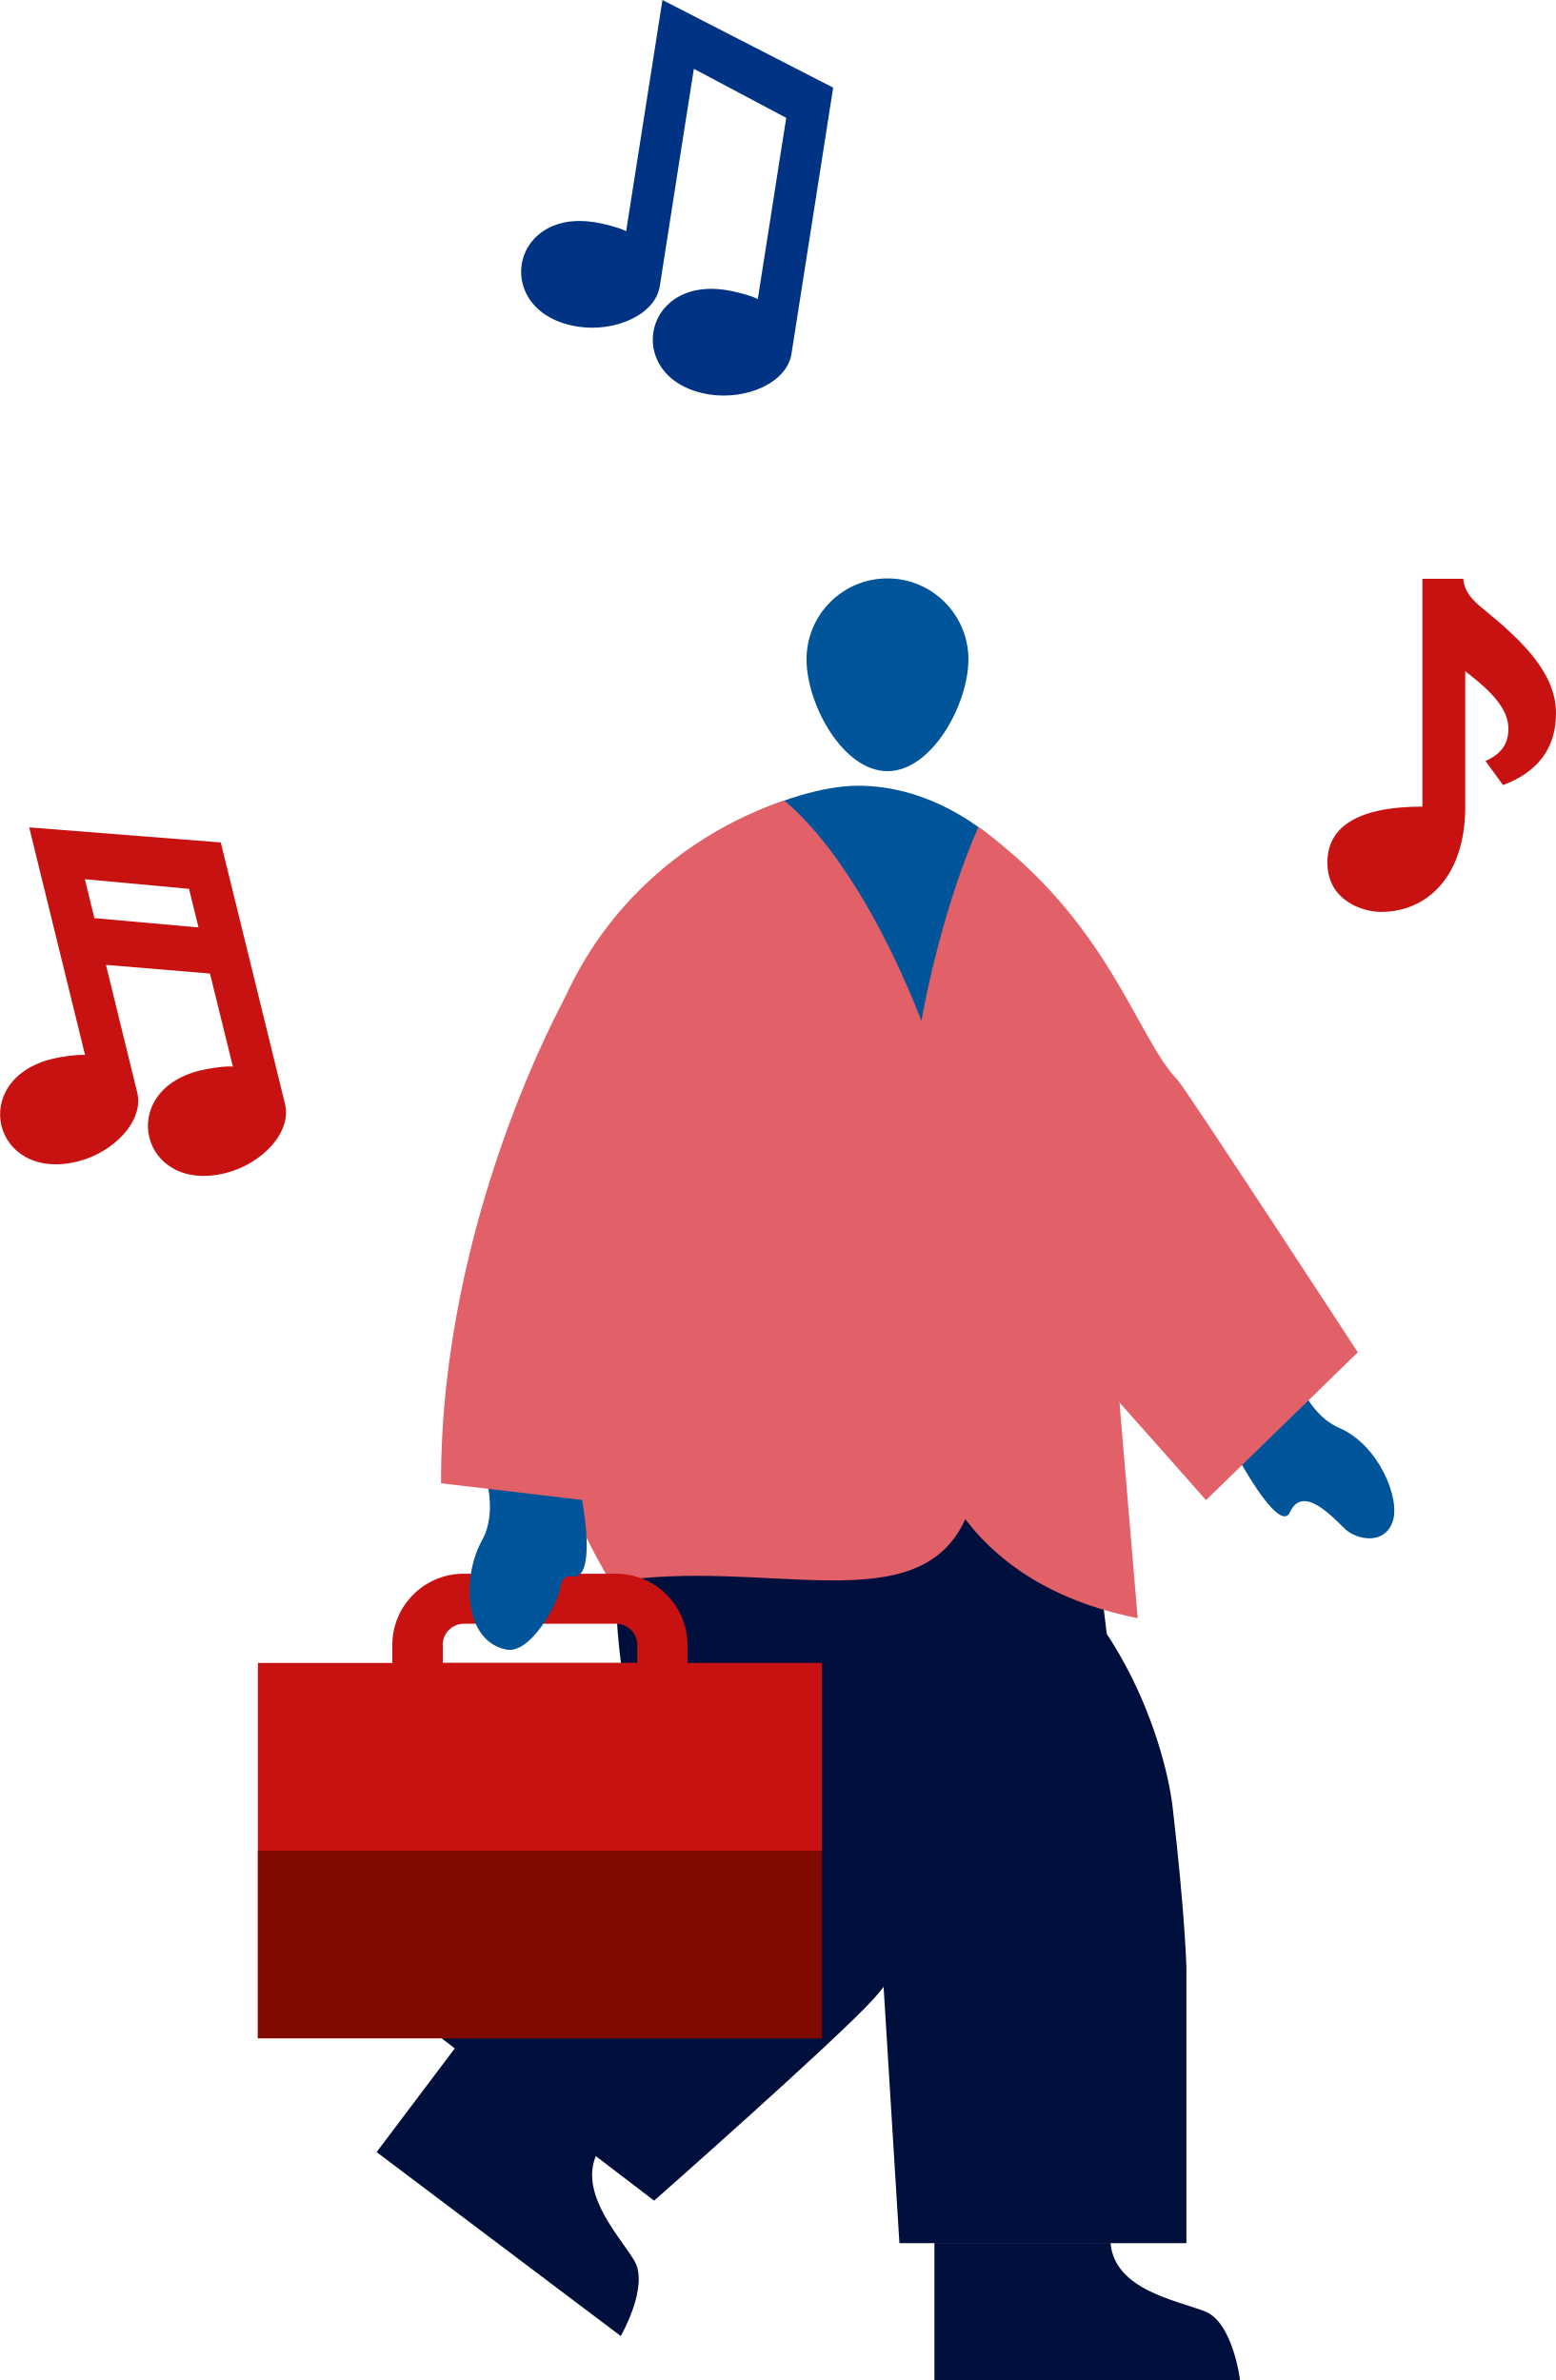
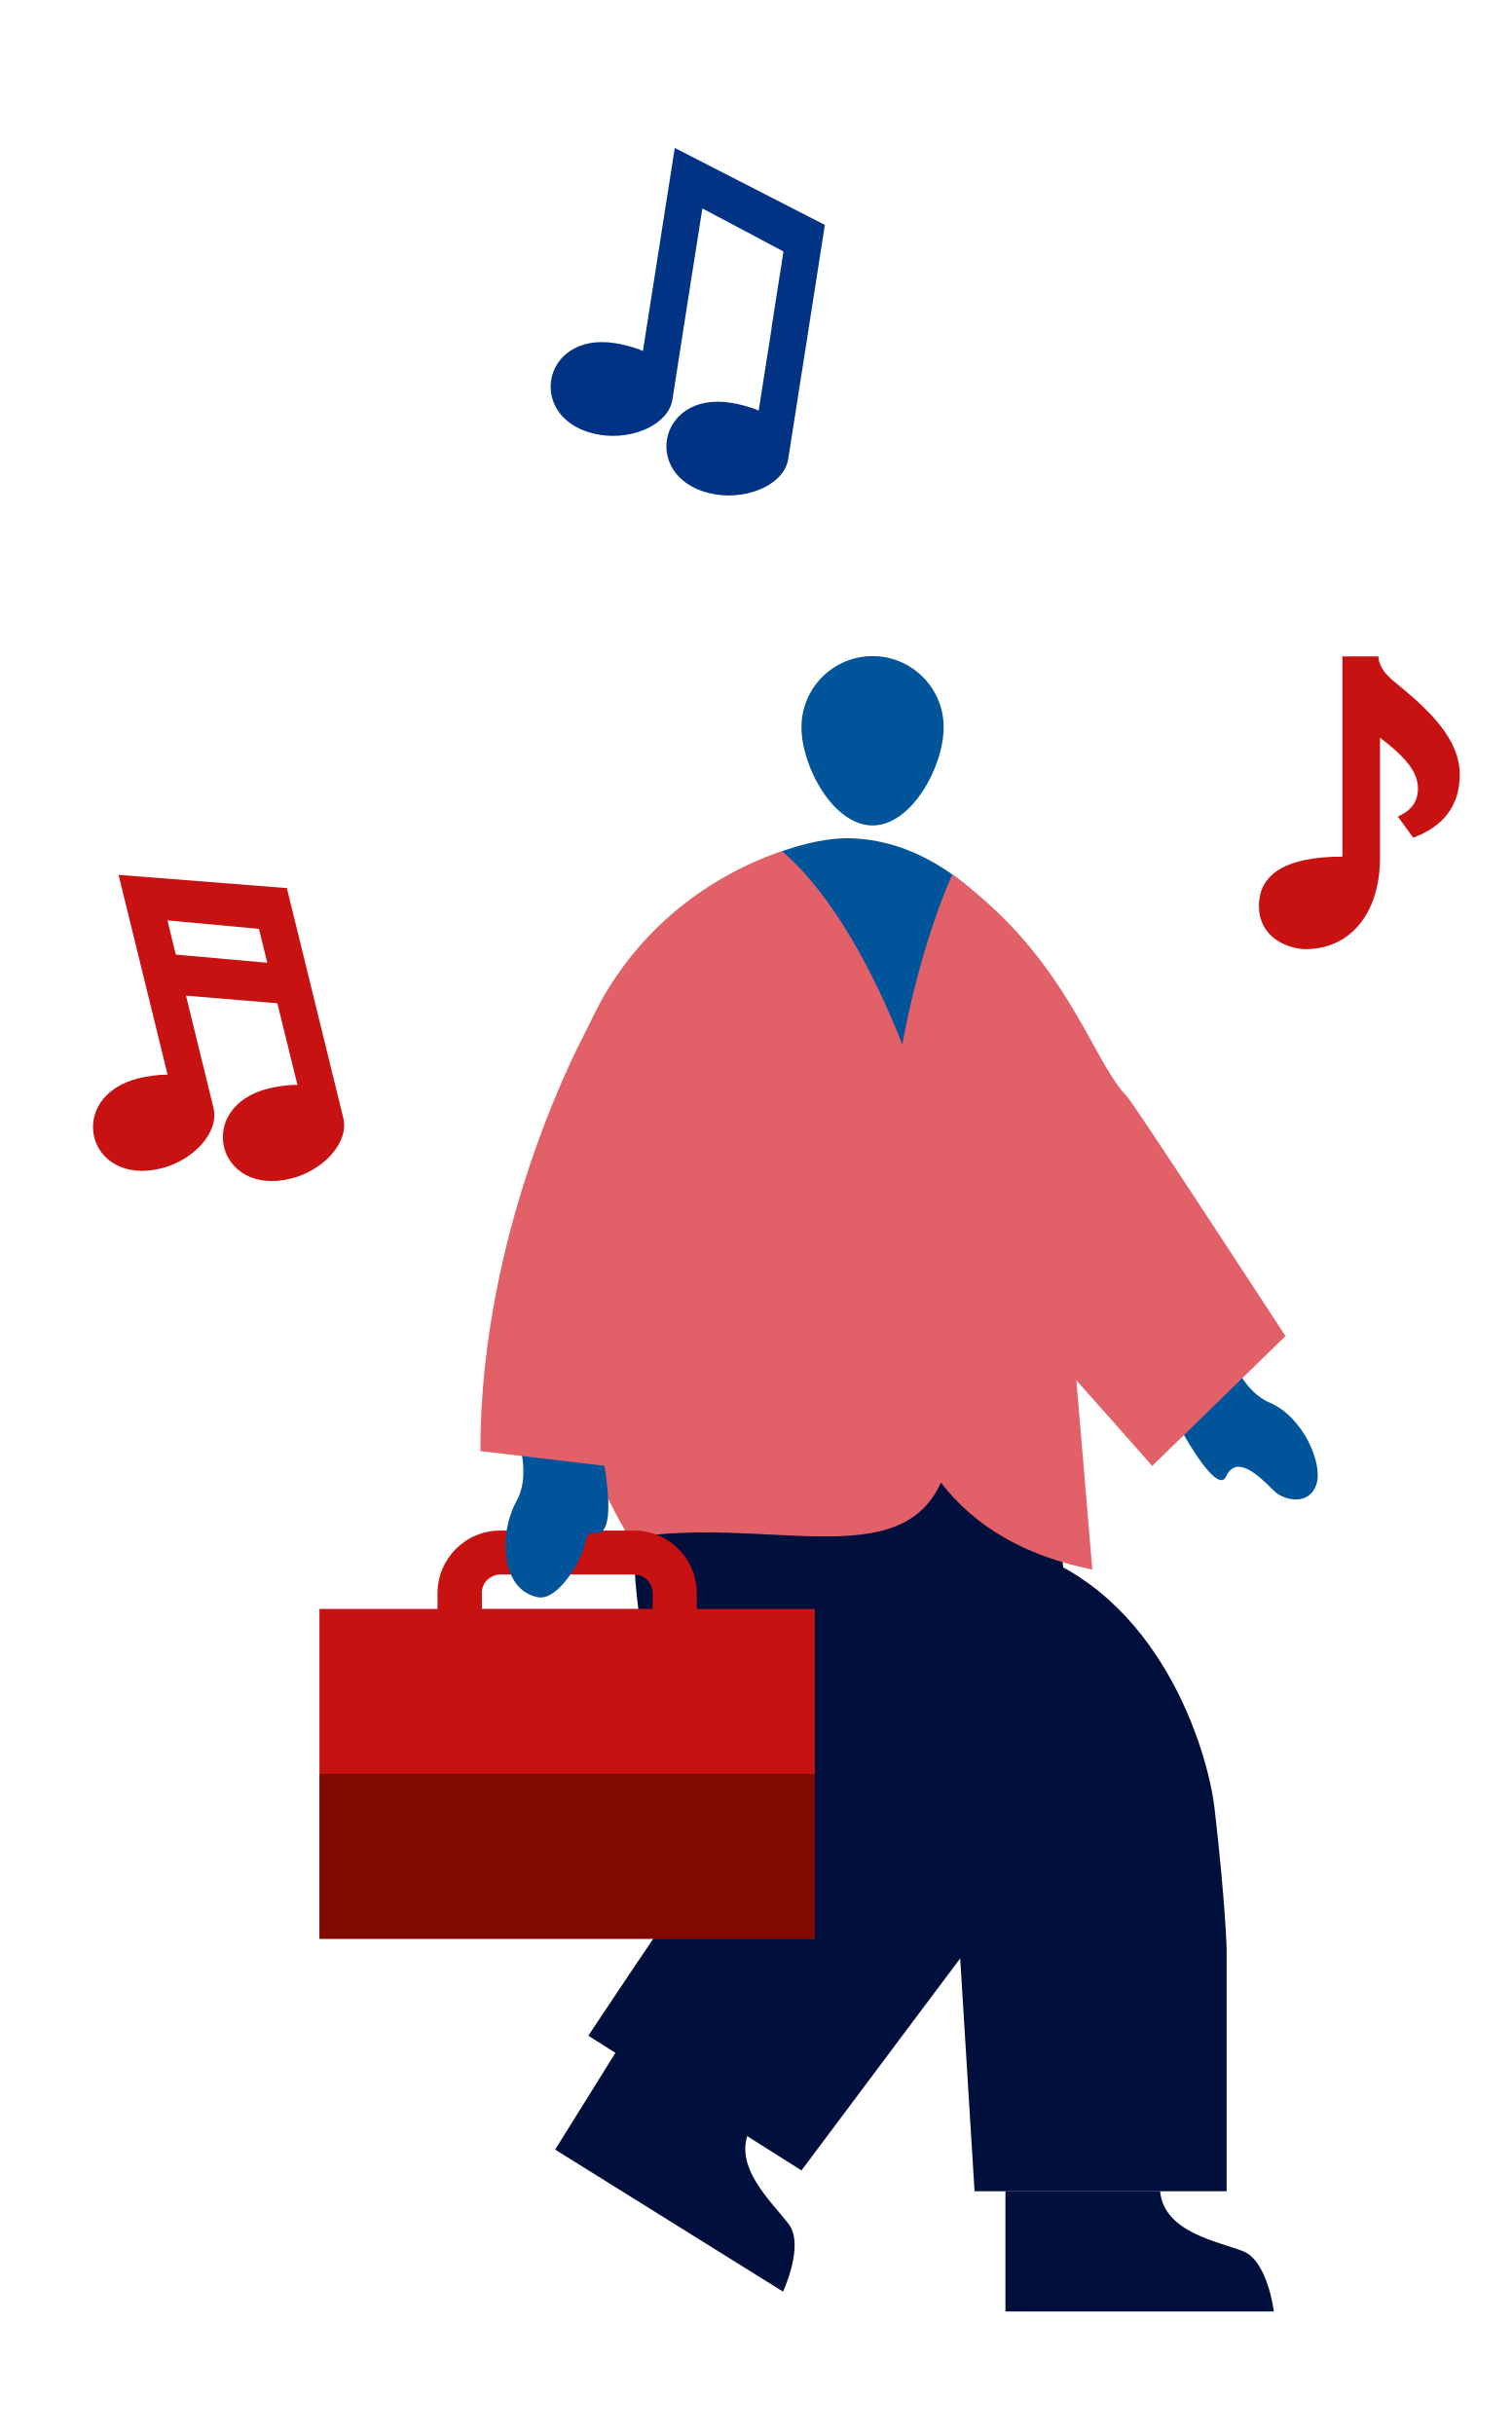
- <svg xmlns="http://www.w3.org/2000/svg" viewBox="0 0 95.14 145.58">
+ <svg xmlns="http://www.w3.org/2000/svg" viewBox="0 0 105.23 169.46">
  <g>
    <g>
-       <path id="Path_3460" data-name="Path 3460" d="m68.47,86.02l-5.18-30.01-13.25-5.87-16.46,34.09,34.9,1.79Z" fill="#adadad" />
-       <path id="Path_3462" data-name="Path 3462" d="m66.48,86.18s-2.08-31.07-3.87-33.1c-1.79-2.03-5.46-5.02-10.15-5.02s-18.4,4.8-19.27,23.56c-.87,18.76,1.65,17.06,1.65,17.06l31.64-2.5Z" fill="#00559a" />
-       <path id="Ellipse_258" data-name="Ellipse 258" d="m54.27,35.38c2.73,0,4.95,2.22,4.95,4.95s-2.22,6.84-4.95,6.84-4.95-4.1-4.95-6.84,2.22-4.95,4.95-4.95Z" fill="#00559a" />
+       <path id="Path_3460" data-name="Path 3460" d="m74.95,96.32l-5.18-30.01-13.25-5.87-16.46,34.09,34.9,1.79Z" fill="#adadad" />
+       <rect width="105.23" height="169.46" fill="none" />
+       <path id="Path_3462" data-name="Path 3462" d="m72.96,96.48s-2.08-31.07-3.87-33.1c-1.79-2.03-5.46-5.02-10.15-5.02s-18.4,4.8-19.27,23.56c-.87,18.76,1.65,17.06,1.65,17.06l31.64-2.5Z" fill="#00559a" />
+       <path id="Ellipse_258" data-name="Ellipse 258" d="m60.75,45.68c2.73,0,4.95,2.22,4.95,4.95s-2.22,6.84-4.95,6.84-4.95-4.1-4.95-6.84,2.22-4.95,4.95-4.95Z" fill="#00559a" />
      <g id="music-man-left-foot">
-         <path id="Path_3456" data-name="Path 3456" d="m37.96,142.89s1.77-3.06.82-4.63c-.96-1.57-3.64-4.37-2.11-6.83l-8.6-6.48-5.04,6.69,14.93,11.25Z" fill="#000f3c" />
-         <path id="Path_3464" data-name="Path 3464" d="m54.41,101.72s5.99,12.89-1.02,20.58c-2.31,2.54-13.39,12.31-13.39,12.31l-13.95-10.66s17.01-21.9,19.74-23.35c2.76-1.47-1.61-6.72-1.61-6.72l10.24,7.83Z" fill="#000f3c" />
+         <path id="Path_3456" data-name="Path 3456" d="m54.52,159.54s1.5-3.21.4-4.68c-1.09-1.48-4.01-4.03-2.7-6.62l-9.14-5.69-4.43,7.11,15.87,9.89Z" fill="#000f3c" />
+         <path id="Path_3464" data-name="Path 3464" d="m71.74,112.31s7.7,7.39,1.39,15.68c-2.08,2.73-17.33,23.12-17.33,23.12l-14.84-9.38s18.35-27.72,20.94-29.41c2.62-1.7,9.83,0,9.83,0Z" fill="#000f3c" />
      </g>
-       <path id="Path_3466" data-name="Path 3466" d="m59.83,50.58c1.02.73,1.96,1.57,2.79,2.51,1.57,1.79,5.69,31.69,5.69,31.69l-.28,2.15c-7.15-5.71-13.02-13.59-11.99-22.46.4-3.44,1.89-9.63,3.79-13.88Z" fill="#e26067" />
-       <path id="Path_3467" data-name="Path 3467" d="m45.8,83.82l20.2,2.22,2.95,24.42-24.78-10.34,1.64-16.3Z" fill="#000f3c" />
+       <path id="Path_3466" data-name="Path 3466" d="m66.3,60.88c1.02.73,1.96,1.57,2.79,2.51,1.57,1.79,5.69,31.69,5.69,31.69l-.28,2.15c-7.15-5.71-13.02-13.59-11.99-22.46.4-3.44,1.89-9.63,3.79-13.88Z" fill="#e26067" />
+       <path id="Path_3467" data-name="Path 3467" d="m52.28,94.12l20.2,2.22,2.95,24.42-24.78-10.34,1.64-16.3Z" fill="#000f3c" />
+       <path d="m46.02,90.01s-9.56,40.1,13.99,33.83c0,0,3.88-6.59,3.25-12.62-.48-4.14-5.22-12.47-8.81-13.99-5.49-2.32-8.43-7.22-8.43-7.22Z" fill="#000f3c" />
      <g id="music-man-right-foot">
-         <path id="Path_3453" data-name="Path 3453" d="m75.83,145.58s-.43-3.51-2.13-4.19c-1.71-.68-5.54-1.3-5.79-4.19h-10.77v8.38h18.7Z" fill="#000f3c" />
-         <path id="Path_3468" data-name="Path 3468" d="m39.55,79.71s-9.56,40.1,13.99,33.83l1.46,23.67h17.55v-16.85s-.07-3.15-.84-9.8c-.48-4.14-3.84-15.04-13.46-18.02-8.78-2.72-18.7-12.83-18.7-12.83Z" fill="#000f3c" />
+         <path id="Path_3453" data-name="Path 3453" d="m88.69,160.93s-.43-3.51-2.13-4.19c-1.71-.68-5.54-1.3-5.79-4.19h-10.77v8.38h18.7Z" fill="#000f3c" />
+         <path id="Path_3468" data-name="Path 3468" d="m52.4,95.06s-9.56,40.1,13.99,33.83l1.46,23.67h17.55v-16.85s-.07-3.15-.84-9.8c-.48-4.14-3.84-15.04-13.46-18.02-3.47-1.08-6.68-4.09-10.27-5.61-5.49-2.32-8.43-7.22-8.43-7.22Z" fill="#000f3c" />
      </g>
-       <path id="Path_3469" data-name="Path 3469" d="m32.15,71.61c.64-14.64,9.88-20.65,15.81-22.65,8.54,7.21,16.12,32.31,11.12,43.85-2.85,6.58-12.24,2.39-21.73,3.97-2.09-3.49-3.51-7.19-4.03-9.66-.1-.41-1.59-5.87-1.17-15.51Z" fill="#e26067" />
-       <path id="Path_3470" data-name="Path 3470" d="m57.4,68.04s-9.34,26.65,12.17,30.94l-2.37-28.09-9.8-2.85Z" fill="#e26067" />
+       <path id="Path_3469" data-name="Path 3469" d="m38.63,81.91c.64-14.64,9.88-20.65,15.81-22.65,8.54,7.21,16.12,32.31,11.12,43.85-2.85,6.58-12.24,2.39-21.73,3.97-2.09-3.49-3.51-7.19-4.03-9.66-.1-.41-1.59-5.87-1.17-15.51Z" fill="#e26067" />
+       <path id="Path_3470" data-name="Path 3470" d="m63.88,78.33s-9.34,26.65,12.17,30.94l-2.37-28.09-9.8-2.85Z" fill="#e26067" />
      <g id="music-man-left-hand">
-         <path id="Path_3471" data-name="Path 3471" d="m42.04,101.72v-1.09c0-2.42-1.96-4.37-4.38-4.37h-9.3c-2.42,0-4.37,1.96-4.37,4.37v1.09h-8.22v22.96h34.49v-22.96h-8.22Zm-14.97-1.1c0-.72.58-1.29,1.3-1.3h9.3c.72,0,1.3.58,1.3,1.3v1.09h-11.89v-1.09Z" fill="#c81212" />
-         <rect id="Rectangle_1180" data-name="Rectangle 1180" x="15.77" y="113.2" width="34.49" height="11.48" fill="#800900" />
-         <path id="Path_3472" data-name="Path 3472" d="m29.12,88.62s1.62,3.32.36,5.59-1.1,6.17,1.47,6.69c1.49.3,3.12-2.77,3.28-3.65s.46-.86.8-.82c1.96.21,0-8.23-.73-9.74l-5.18,1.94Z" fill="#00559a" />
-         <path id="Path_3473" data-name="Path 3473" d="m34.56,61.02s-7.63,13.58-7.59,29.71l15.3,1.81,3.81-26.29-11.52-5.23Z" fill="#e26067" />
+         <path id="Path_3471" data-name="Path 3471" d="m48.51,112.02v-1.09c0-2.42-1.96-4.37-4.38-4.37h-9.3c-2.42,0-4.37,1.96-4.37,4.37v1.09h-8.22v22.96h34.49v-22.96h-8.22Zm-14.97-1.1c0-.72.58-1.29,1.3-1.3h9.3c.72,0,1.3.58,1.3,1.3v1.09h-11.89v-1.09Z" fill="#c81212" />
+         <rect id="Rectangle_1180" data-name="Rectangle 1180" x="22.25" y="123.5" width="34.49" height="11.48" fill="#800900" />
+         <path id="Path_3472" data-name="Path 3472" d="m35.6,98.92s1.62,3.32.36,5.59-1.1,6.17,1.47,6.69c1.49.3,3.12-2.77,3.28-3.65s.46-.86.8-.82c1.96.21,0-8.23-.73-9.74l-5.18,1.94Z" fill="#00559a" />
+         <path id="Path_3473" data-name="Path 3473" d="m41.04,71.32s-7.63,13.58-7.59,29.71l15.3,1.81,3.81-26.29-11.52-5.23Z" fill="#e26067" />
      </g>
-       <path d="m86.96,35.4h2.52c.07.77.5,1.27,1.25,1.87,2.39,1.95,4.42,3.92,4.42,6.36,0,2.79-1.9,3.89-3.24,4.39l-1.07-1.47c.7-.32,1.4-.82,1.4-1.97s-.9-2.2-2.64-3.52v8.31c0,4.14-2.25,6.41-5.16,6.41-1.15,0-3.27-.72-3.27-3.02,0-2.07,1.67-3.42,5.81-3.42v-13.94Z" fill="#c81212" />
-       <path d="m12.14,56.73l-6.37-.57-.58-2.38,6.37.59.58,2.36Zm-10.35-6.1l3.41,13.9c-.51-.04-1.47.11-2.01.24-5.16,1.27-3.62,7.55,1.54,6.28,2.22-.54,4.09-2.49,3.66-4.23l-1.91-7.8,6.36.53,1.4,5.69c-.51-.04-1.47.11-2.01.24-5.16,1.27-3.62,7.55,1.54,6.28,2.22-.54,4.09-2.49,3.66-4.23l-3.08-12.55-.48-1.95-.37-1.5-11.71-.92Z" fill="#c81212" />
-       <path d="m47.25,12.5l-.91,5.79c-.46-.23-1.4-.47-1.95-.55-5.25-.82-6.25,5.57-1,6.39,2.26.35,4.74-.72,5.01-2.49l2-12.77.31-1.99.24-1.52L40.51,0l-2.22,14.14c-.46-.23-1.4-.47-1.95-.55-5.25-.82-6.25,5.57-1,6.39,2.26.35,4.74-.72,5.01-2.49l1.24-7.94.46-2.92.38-2.42,5.65,3-.38,2.4-.45,2.88Z" fill="#003383" />
+       <path id="music-man-simbol-03" d="m93.44,45.7h2.52c.07.77.5,1.27,1.25,1.87,2.39,1.95,4.42,3.92,4.42,6.36,0,2.79-1.9,3.89-3.24,4.39l-1.07-1.47c.7-.32,1.4-.82,1.4-1.97s-.9-2.2-2.64-3.52v8.31c0,4.14-2.25,6.41-5.16,6.41-1.15,0-3.27-.72-3.27-3.02,0-2.07,1.67-3.42,5.81-3.42v-13.94Z" fill="#c81212" />
+       <path id="music-man-simbol-02" d="m53.73,22.8l-.91,5.79c-.46-.23-1.4-.47-1.95-.55-5.25-.82-6.25,5.57-1,6.39,2.26.35,4.74-.72,5.01-2.49l2-12.77.31-1.99.24-1.52-10.45-5.36-2.22,14.14c-.46-.23-1.4-.47-1.95-.55-5.25-.82-6.25,5.57-1,6.39,2.26.35,4.74-.72,5.01-2.49l1.24-7.94.46-2.92.38-2.42,5.65,3-.38,2.4-.45,2.88Z" fill="#003383" />
+       <path id="music-man-simbol-01" d="m18.61,67.03l-6.37-.57-.58-2.38,6.37.59.58,2.36Zm-10.35-6.1l3.41,13.9c-.51-.04-1.47.11-2.01.24-5.16,1.27-3.62,7.55,1.54,6.28,2.22-.54,4.09-2.49,3.66-4.23l-1.91-7.8,6.36.53,1.4,5.69c-.51-.04-1.47.11-2.01.24-5.16,1.27-3.62,7.55,1.54,6.28,2.22-.54,4.09-2.49,3.66-4.23l-3.08-12.55-.48-1.95-.37-1.5-11.71-.92Z" fill="#c81212" />
      <g id="music-man-right-hand">
-         <path id="Path_3459" data-name="Path 3459" d="m78.78,82.71s.75,3.62,3.13,4.64c2.38,1.02,3.77,4.33,3.24,5.76-.53,1.43-2.2,1.05-2.86.45-.66-.6-2.59-2.85-3.41-1.06s-5.05-6.51-5.38-8.15l5.28-1.64Z" fill="#00559a" />
-         <path d="m59.83,50.58l1.2,22.65s4.02,8.82,5.32,10.22c1.35,1.45,7.4,8.31,7.4,8.31l9.28-9.04s-10.54-16.16-11.02-16.66c-2.53-2.61-4.18-9.7-12.18-15.47" fill="#e26067" />
+         <path id="Path_3459" data-name="Path 3459" d="m85.26,93.01s.75,3.62,3.13,4.64c2.38,1.02,3.77,4.33,3.24,5.76-.53,1.43-2.2,1.05-2.86.45-.66-.6-2.59-2.85-3.41-1.06s-5.05-6.51-5.38-8.15l5.28-1.64Z" fill="#00559a" />
+         <path d="m67.5,83.53s4.02,8.82,5.32,10.22c1.35,1.45,7.4,8.31,7.4,8.31l9.28-9.04s-10.54-16.16-11.02-16.66c-2.53-2.61-4.18-9.7-12.18-15.47l1.2,22.65Z" fill="#e26067" />
      </g>
    </g>
  </g>
</svg>
